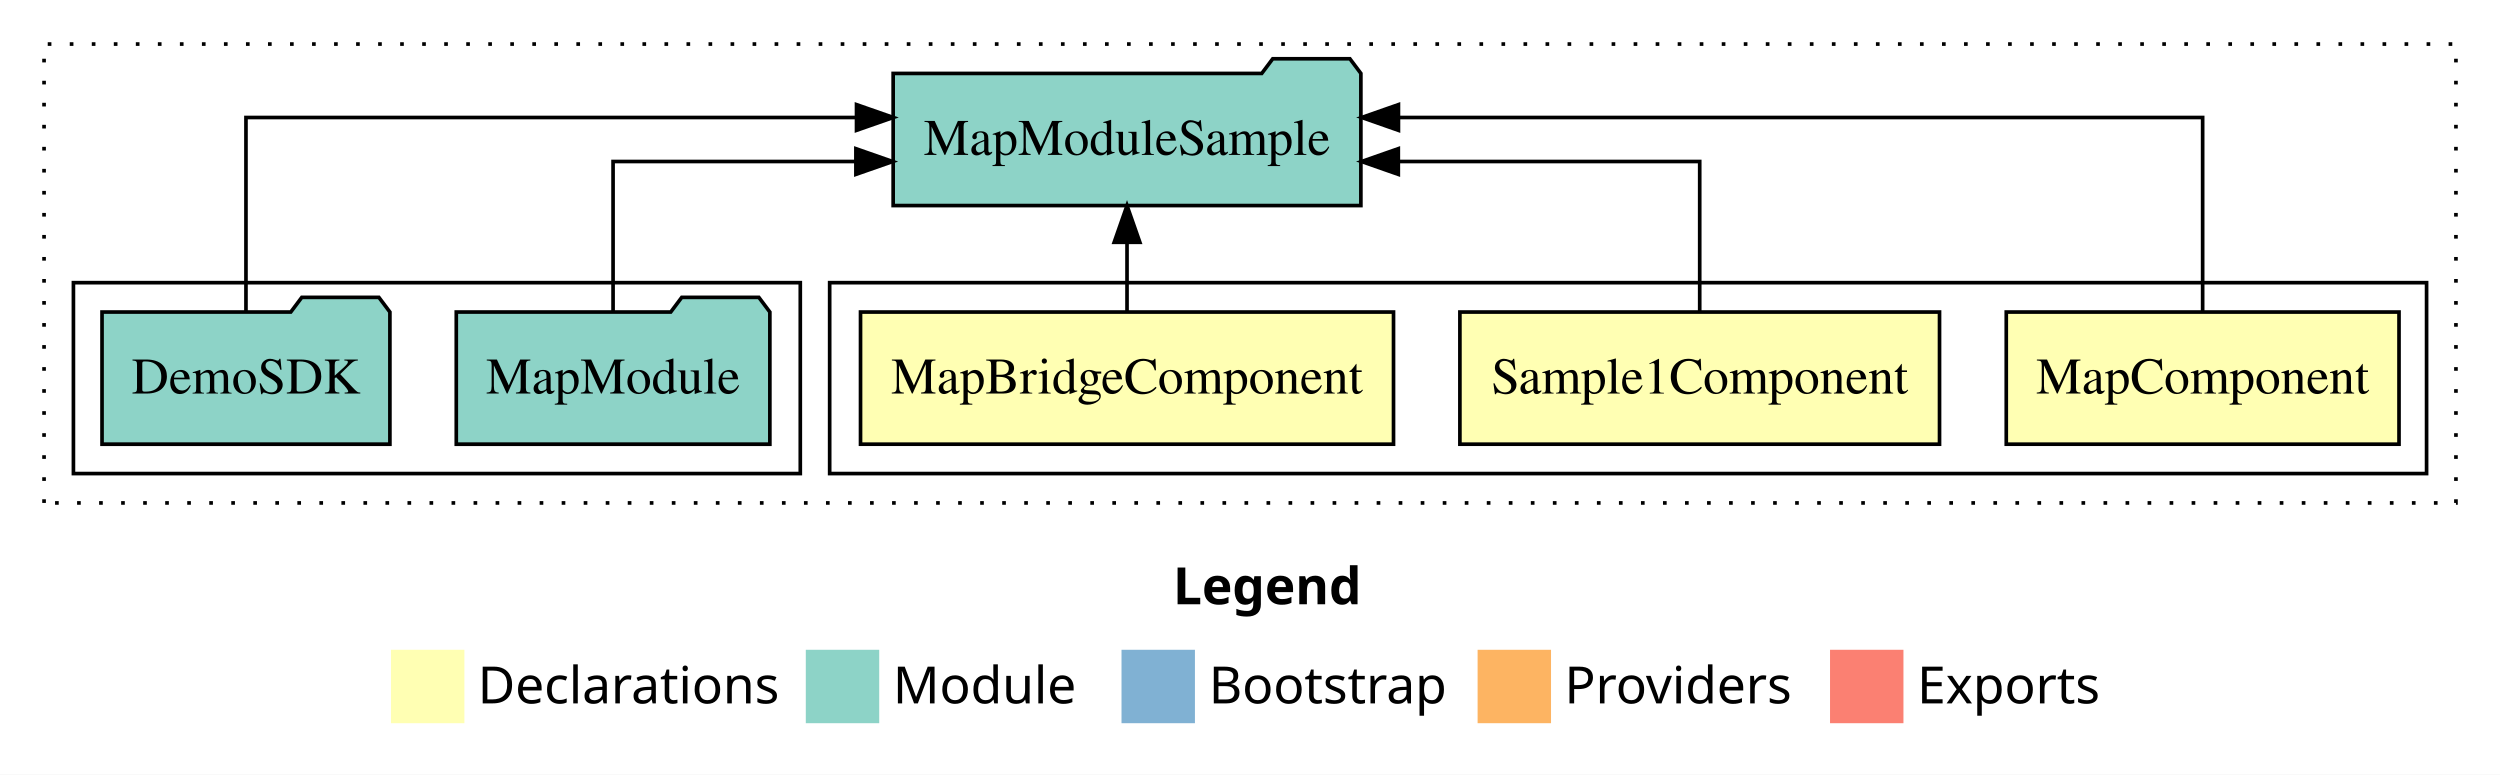
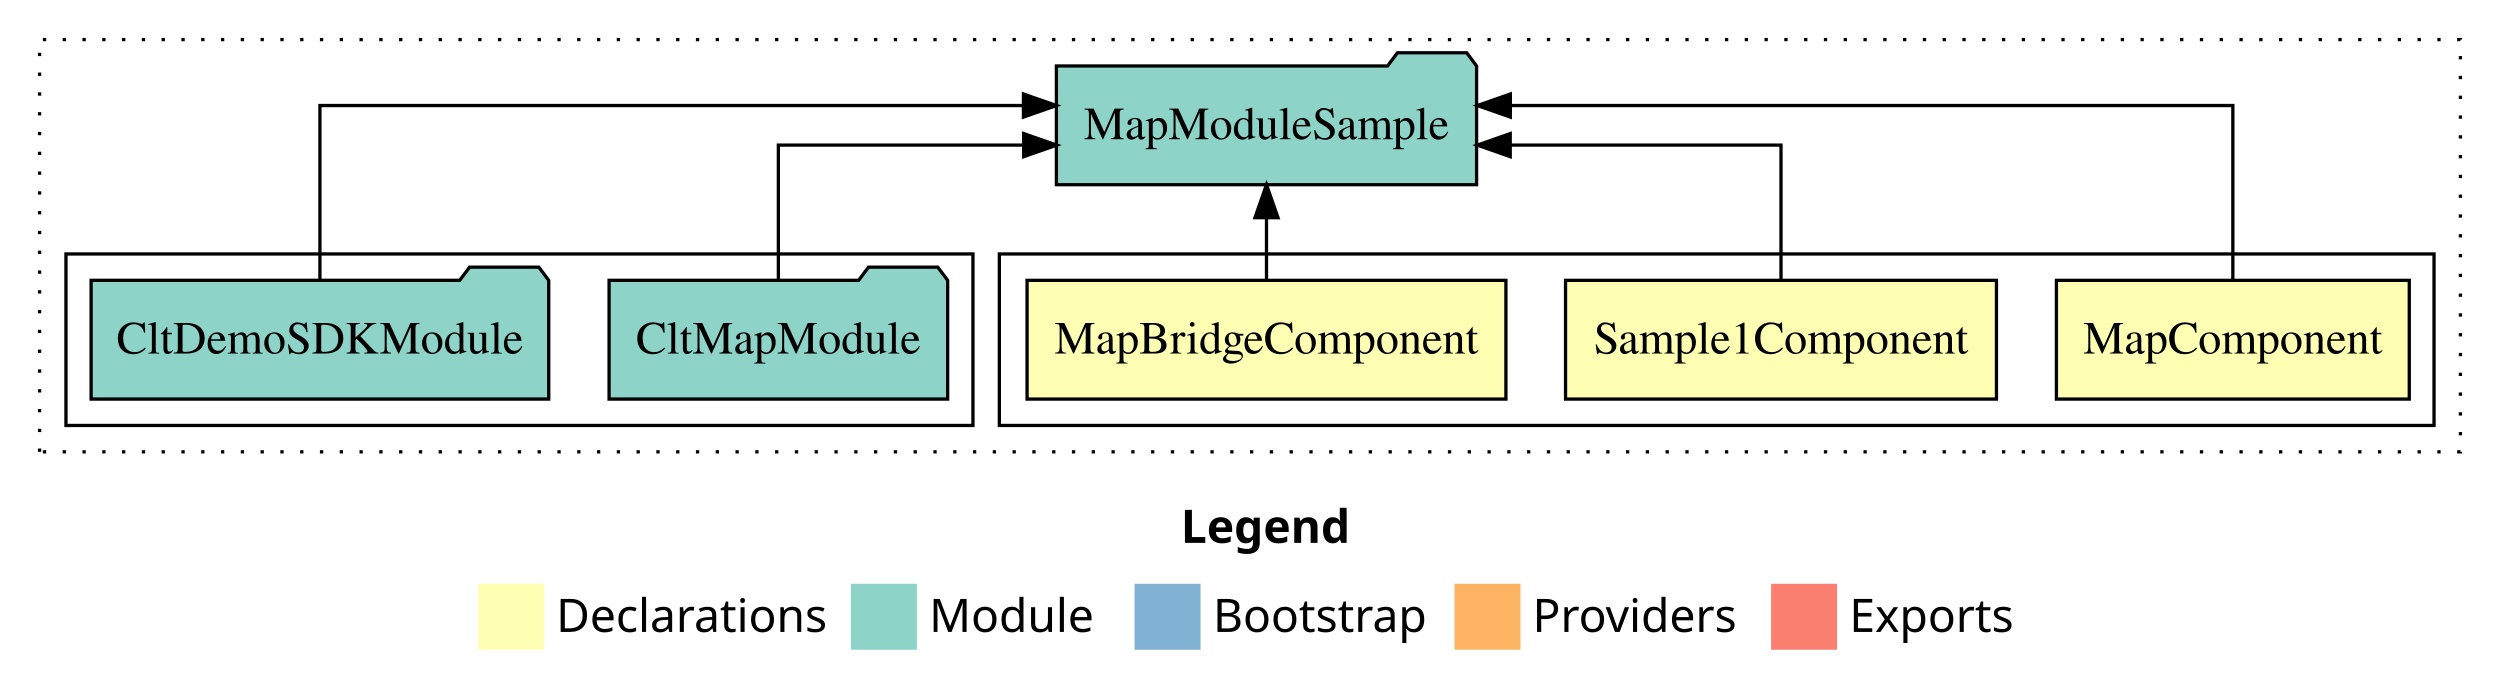
- <svg xmlns="http://www.w3.org/2000/svg" width="681pt" height="211pt" viewBox="0.00 0.00 681.00 211.00">
+ <svg xmlns="http://www.w3.org/2000/svg" width="758pt" height="211pt" viewBox="0.00 0.00 758.00 211.00">
  <g id="graph0" class="graph" transform="scale(1 1) rotate(0) translate(4 207)">
-     <polygon fill="#ffffff" stroke="transparent" points="-4,4 -4,-207 677,-207 677,4 -4,4" />
-     <text text-anchor="start" x="315.509" y="-42.4" font-family="sans-serif" font-weight="bold" font-size="14.00" fill="#000000">Legend</text>
-     <polygon fill="#ffffb3" stroke="transparent" points="102.5,-10 102.5,-30 122.5,-30 122.5,-10 102.5,-10" />
-     <text text-anchor="start" x="126.129" y="-15.4" font-family="sans-serif" font-size="14.00" fill="#000000">  Declarations</text>
-     <polygon fill="#8dd3c7" stroke="transparent" points="215.5,-10 215.5,-30 235.5,-30 235.5,-10 215.5,-10" />
-     <text text-anchor="start" x="239.225" y="-15.4" font-family="sans-serif" font-size="14.00" fill="#000000">  Module</text>
-     <polygon fill="#80b1d3" stroke="transparent" points="301.5,-10 301.5,-30 321.5,-30 321.5,-10 301.5,-10" />
-     <text text-anchor="start" x="325.281" y="-15.4" font-family="sans-serif" font-size="14.00" fill="#000000">  Bootstrap</text>
-     <polygon fill="#fdb462" stroke="transparent" points="398.5,-10 398.5,-30 418.5,-30 418.5,-10 398.5,-10" />
-     <text text-anchor="start" x="422.173" y="-15.4" font-family="sans-serif" font-size="14.00" fill="#000000">  Providers</text>
-     <polygon fill="#fb8072" stroke="transparent" points="494.5,-10 494.5,-30 514.5,-30 514.5,-10 494.5,-10" />
-     <text text-anchor="start" x="518.226" y="-15.4" font-family="sans-serif" font-size="14.00" fill="#000000">  Exports</text>
+     <polygon fill="#ffffff" stroke="transparent" points="-4,4 -4,-207 754,-207 754,4 -4,4" />
+     <text text-anchor="start" x="354.009" y="-42.4" font-family="sans-serif" font-weight="bold" font-size="14.00" fill="#000000">Legend</text>
+     <polygon fill="#ffffb3" stroke="transparent" points="141,-10 141,-30 161,-30 161,-10 141,-10" />
+     <text text-anchor="start" x="164.629" y="-15.4" font-family="sans-serif" font-size="14.00" fill="#000000">  Declarations</text>
+     <polygon fill="#8dd3c7" stroke="transparent" points="254,-10 254,-30 274,-30 274,-10 254,-10" />
+     <text text-anchor="start" x="277.725" y="-15.4" font-family="sans-serif" font-size="14.00" fill="#000000">  Module</text>
+     <polygon fill="#80b1d3" stroke="transparent" points="340,-10 340,-30 360,-30 360,-10 340,-10" />
+     <text text-anchor="start" x="363.781" y="-15.4" font-family="sans-serif" font-size="14.00" fill="#000000">  Bootstrap</text>
+     <polygon fill="#fdb462" stroke="transparent" points="437,-10 437,-30 457,-30 457,-10 437,-10" />
+     <text text-anchor="start" x="460.673" y="-15.4" font-family="sans-serif" font-size="14.00" fill="#000000">  Providers</text>
+     <polygon fill="#fb8072" stroke="transparent" points="533,-10 533,-30 553,-30 553,-10 533,-10" />
+     <text text-anchor="start" x="556.726" y="-15.4" font-family="sans-serif" font-size="14.00" fill="#000000">  Exports</text>
    <g id="clust1" class="cluster">
-       <polygon fill="none" stroke="#000000" stroke-dasharray="1,5" points="8,-70 8,-195 665,-195 665,-70 8,-70" />
+       <polygon fill="none" stroke="#000000" stroke-dasharray="1,5" points="8,-70 8,-195 742,-195 742,-70 8,-70" />
    </g>
    <g id="clust2" class="cluster">
-       <polygon fill="none" stroke="#000000" points="222,-78 222,-130 657,-130 657,-78 222,-78" />
+       <polygon fill="none" stroke="#000000" points="299,-78 299,-130 734,-130 734,-78 299,-78" />
    </g>
    <g id="clust6" class="cluster">
-       <polygon fill="none" stroke="#000000" points="16,-78 16,-130 214,-130 214,-78 16,-78" />
+       <polygon fill="none" stroke="#000000" points="16,-78 16,-130 291,-130 291,-78 16,-78" />
    </g>
    <g id="node1" class="node">
-       <polygon fill="#ffffb3" stroke="#000000" points="649.492,-122 542.508,-122 542.508,-86 649.492,-86 649.492,-122" />
-       <text text-anchor="middle" x="596" y="-99.8" font-family="Times,serif" font-size="14.00" fill="#000000">MapComponent</text>
+       <polygon fill="#ffffb3" stroke="#000000" points="726.492,-122 619.508,-122 619.508,-86 726.492,-86 726.492,-122" />
+       <text text-anchor="middle" x="673" y="-99.8" font-family="Times,serif" font-size="14.00" fill="#000000">MapComponent</text>
    </g>
    <g id="node4" class="node">
-       <polygon fill="#8dd3c7" stroke="#000000" points="366.702,-187 363.702,-191 342.702,-191 339.702,-187 239.298,-187 239.298,-151 366.702,-151 366.702,-187" />
-       <text text-anchor="middle" x="303" y="-164.8" font-family="Times,serif" font-size="14.00" fill="#000000">MapModuleSample</text>
+       <polygon fill="#8dd3c7" stroke="#000000" points="443.702,-187 440.702,-191 419.702,-191 416.702,-187 316.298,-187 316.298,-151 443.702,-151 443.702,-187" />
+       <text text-anchor="middle" x="380" y="-164.8" font-family="Times,serif" font-size="14.00" fill="#000000">MapModuleSample</text>
    </g>
    <g id="edge1" class="edge">
-       <path fill="none" stroke="#000000" d="M596,-122.284C596,-143.321 596,-175 596,-175 596,-175 376.938,-175 376.938,-175" />
-       <polygon fill="#000000" stroke="#000000" points="376.938,-171.5 366.938,-175 376.938,-178.5 376.938,-171.5" />
+       <path fill="none" stroke="#000000" d="M673,-122.284C673,-143.321 673,-175 673,-175 673,-175 453.938,-175 453.938,-175" />
+       <polygon fill="#000000" stroke="#000000" points="453.938,-171.5 443.938,-175 453.938,-178.5 453.938,-171.5" />
    </g>
    <g id="node2" class="node">
-       <polygon fill="#ffffb3" stroke="#000000" points="524.326,-122 393.674,-122 393.674,-86 524.326,-86 524.326,-122" />
-       <text text-anchor="middle" x="459" y="-99.8" font-family="Times,serif" font-size="14.00" fill="#000000">Sample1Component</text>
+       <polygon fill="#ffffb3" stroke="#000000" points="601.326,-122 470.674,-122 470.674,-86 601.326,-86 601.326,-122" />
+       <text text-anchor="middle" x="536" y="-99.8" font-family="Times,serif" font-size="14.00" fill="#000000">Sample1Component</text>
    </g>
    <g id="edge2" class="edge">
-       <path fill="none" stroke="#000000" d="M459,-122.022C459,-139.373 459,-163 459,-163 459,-163 376.901,-163 376.901,-163" />
-       <polygon fill="#000000" stroke="#000000" points="376.901,-159.5 366.901,-163 376.901,-166.5 376.901,-159.5" />
+       <path fill="none" stroke="#000000" d="M536,-122.022C536,-139.373 536,-163 536,-163 536,-163 453.901,-163 453.901,-163" />
+       <polygon fill="#000000" stroke="#000000" points="453.901,-159.5 443.901,-163 453.901,-166.5 453.901,-159.5" />
    </g>
    <g id="node3" class="node">
-       <polygon fill="#ffffb3" stroke="#000000" points="375.594,-122 230.406,-122 230.406,-86 375.594,-86 375.594,-122" />
-       <text text-anchor="middle" x="303" y="-99.8" font-family="Times,serif" font-size="14.00" fill="#000000">MapBridgeComponent</text>
+       <polygon fill="#ffffb3" stroke="#000000" points="452.594,-122 307.406,-122 307.406,-86 452.594,-86 452.594,-122" />
+       <text text-anchor="middle" x="380" y="-99.8" font-family="Times,serif" font-size="14.00" fill="#000000">MapBridgeComponent</text>
    </g>
    <g id="edge3" class="edge">
-       <path fill="none" stroke="#000000" d="M303,-122.106C303,-122.106 303,-140.991 303,-140.991" />
-       <polygon fill="#000000" stroke="#000000" points="299.5,-140.991 303,-150.991 306.5,-140.991 299.5,-140.991" />
+       <path fill="none" stroke="#000000" d="M380,-122.106C380,-122.106 380,-140.991 380,-140.991" />
+       <polygon fill="#000000" stroke="#000000" points="376.5,-140.991 380,-150.991 383.5,-140.991 376.5,-140.991" />
    </g>
    <g id="node5" class="node">
-       <polygon fill="#8dd3c7" stroke="#000000" points="205.709,-122 202.709,-126 181.709,-126 178.709,-122 120.291,-122 120.291,-86 205.709,-86 205.709,-122" />
-       <text text-anchor="middle" x="163" y="-99.8" font-family="Times,serif" font-size="14.00" fill="#000000">MapModule</text>
+       <polygon fill="#8dd3c7" stroke="#000000" points="283.327,-122 280.327,-126 259.327,-126 256.327,-122 180.673,-122 180.673,-86 283.327,-86 283.327,-122" />
+       <text text-anchor="middle" x="232" y="-99.8" font-family="Times,serif" font-size="14.00" fill="#000000">CltMapModule</text>
    </g>
    <g id="edge4" class="edge">
-       <path fill="none" stroke="#000000" d="M163,-122.022C163,-139.373 163,-163 163,-163 163,-163 229.145,-163 229.145,-163" />
-       <polygon fill="#000000" stroke="#000000" points="229.145,-166.5 239.145,-163 229.145,-159.5 229.145,-166.5" />
+       <path fill="none" stroke="#000000" d="M232,-122.022C232,-139.373 232,-163 232,-163 232,-163 306.376,-163 306.376,-163" />
+       <polygon fill="#000000" stroke="#000000" points="306.376,-166.5 316.376,-163 306.376,-159.5 306.376,-166.5" />
    </g>
    <g id="node6" class="node">
-       <polygon fill="#8dd3c7" stroke="#000000" points="102.208,-122 99.208,-126 78.208,-126 75.208,-122 23.792,-122 23.792,-86 102.208,-86 102.208,-122" />
-       <text text-anchor="middle" x="63" y="-99.8" font-family="Times,serif" font-size="14.00" fill="#000000">DemoSDK</text>
+       <polygon fill="#8dd3c7" stroke="#000000" points="162.375,-122 159.375,-126 138.375,-126 135.375,-122 23.625,-122 23.625,-86 162.375,-86 162.375,-122" />
+       <text text-anchor="middle" x="93" y="-99.8" font-family="Times,serif" font-size="14.00" fill="#000000">CltDemoSDKModule</text>
    </g>
    <g id="edge5" class="edge">
-       <path fill="none" stroke="#000000" d="M63,-122.284C63,-143.321 63,-175 63,-175 63,-175 229.315,-175 229.315,-175" />
-       <polygon fill="#000000" stroke="#000000" points="229.315,-178.5 239.315,-175 229.315,-171.5 229.315,-178.5" />
+       <path fill="none" stroke="#000000" d="M93,-122.284C93,-143.321 93,-175 93,-175 93,-175 306.305,-175 306.305,-175" />
+       <polygon fill="#000000" stroke="#000000" points="306.305,-178.5 316.305,-175 306.305,-171.5 306.305,-178.5" />
    </g>
  </g>
</svg>
